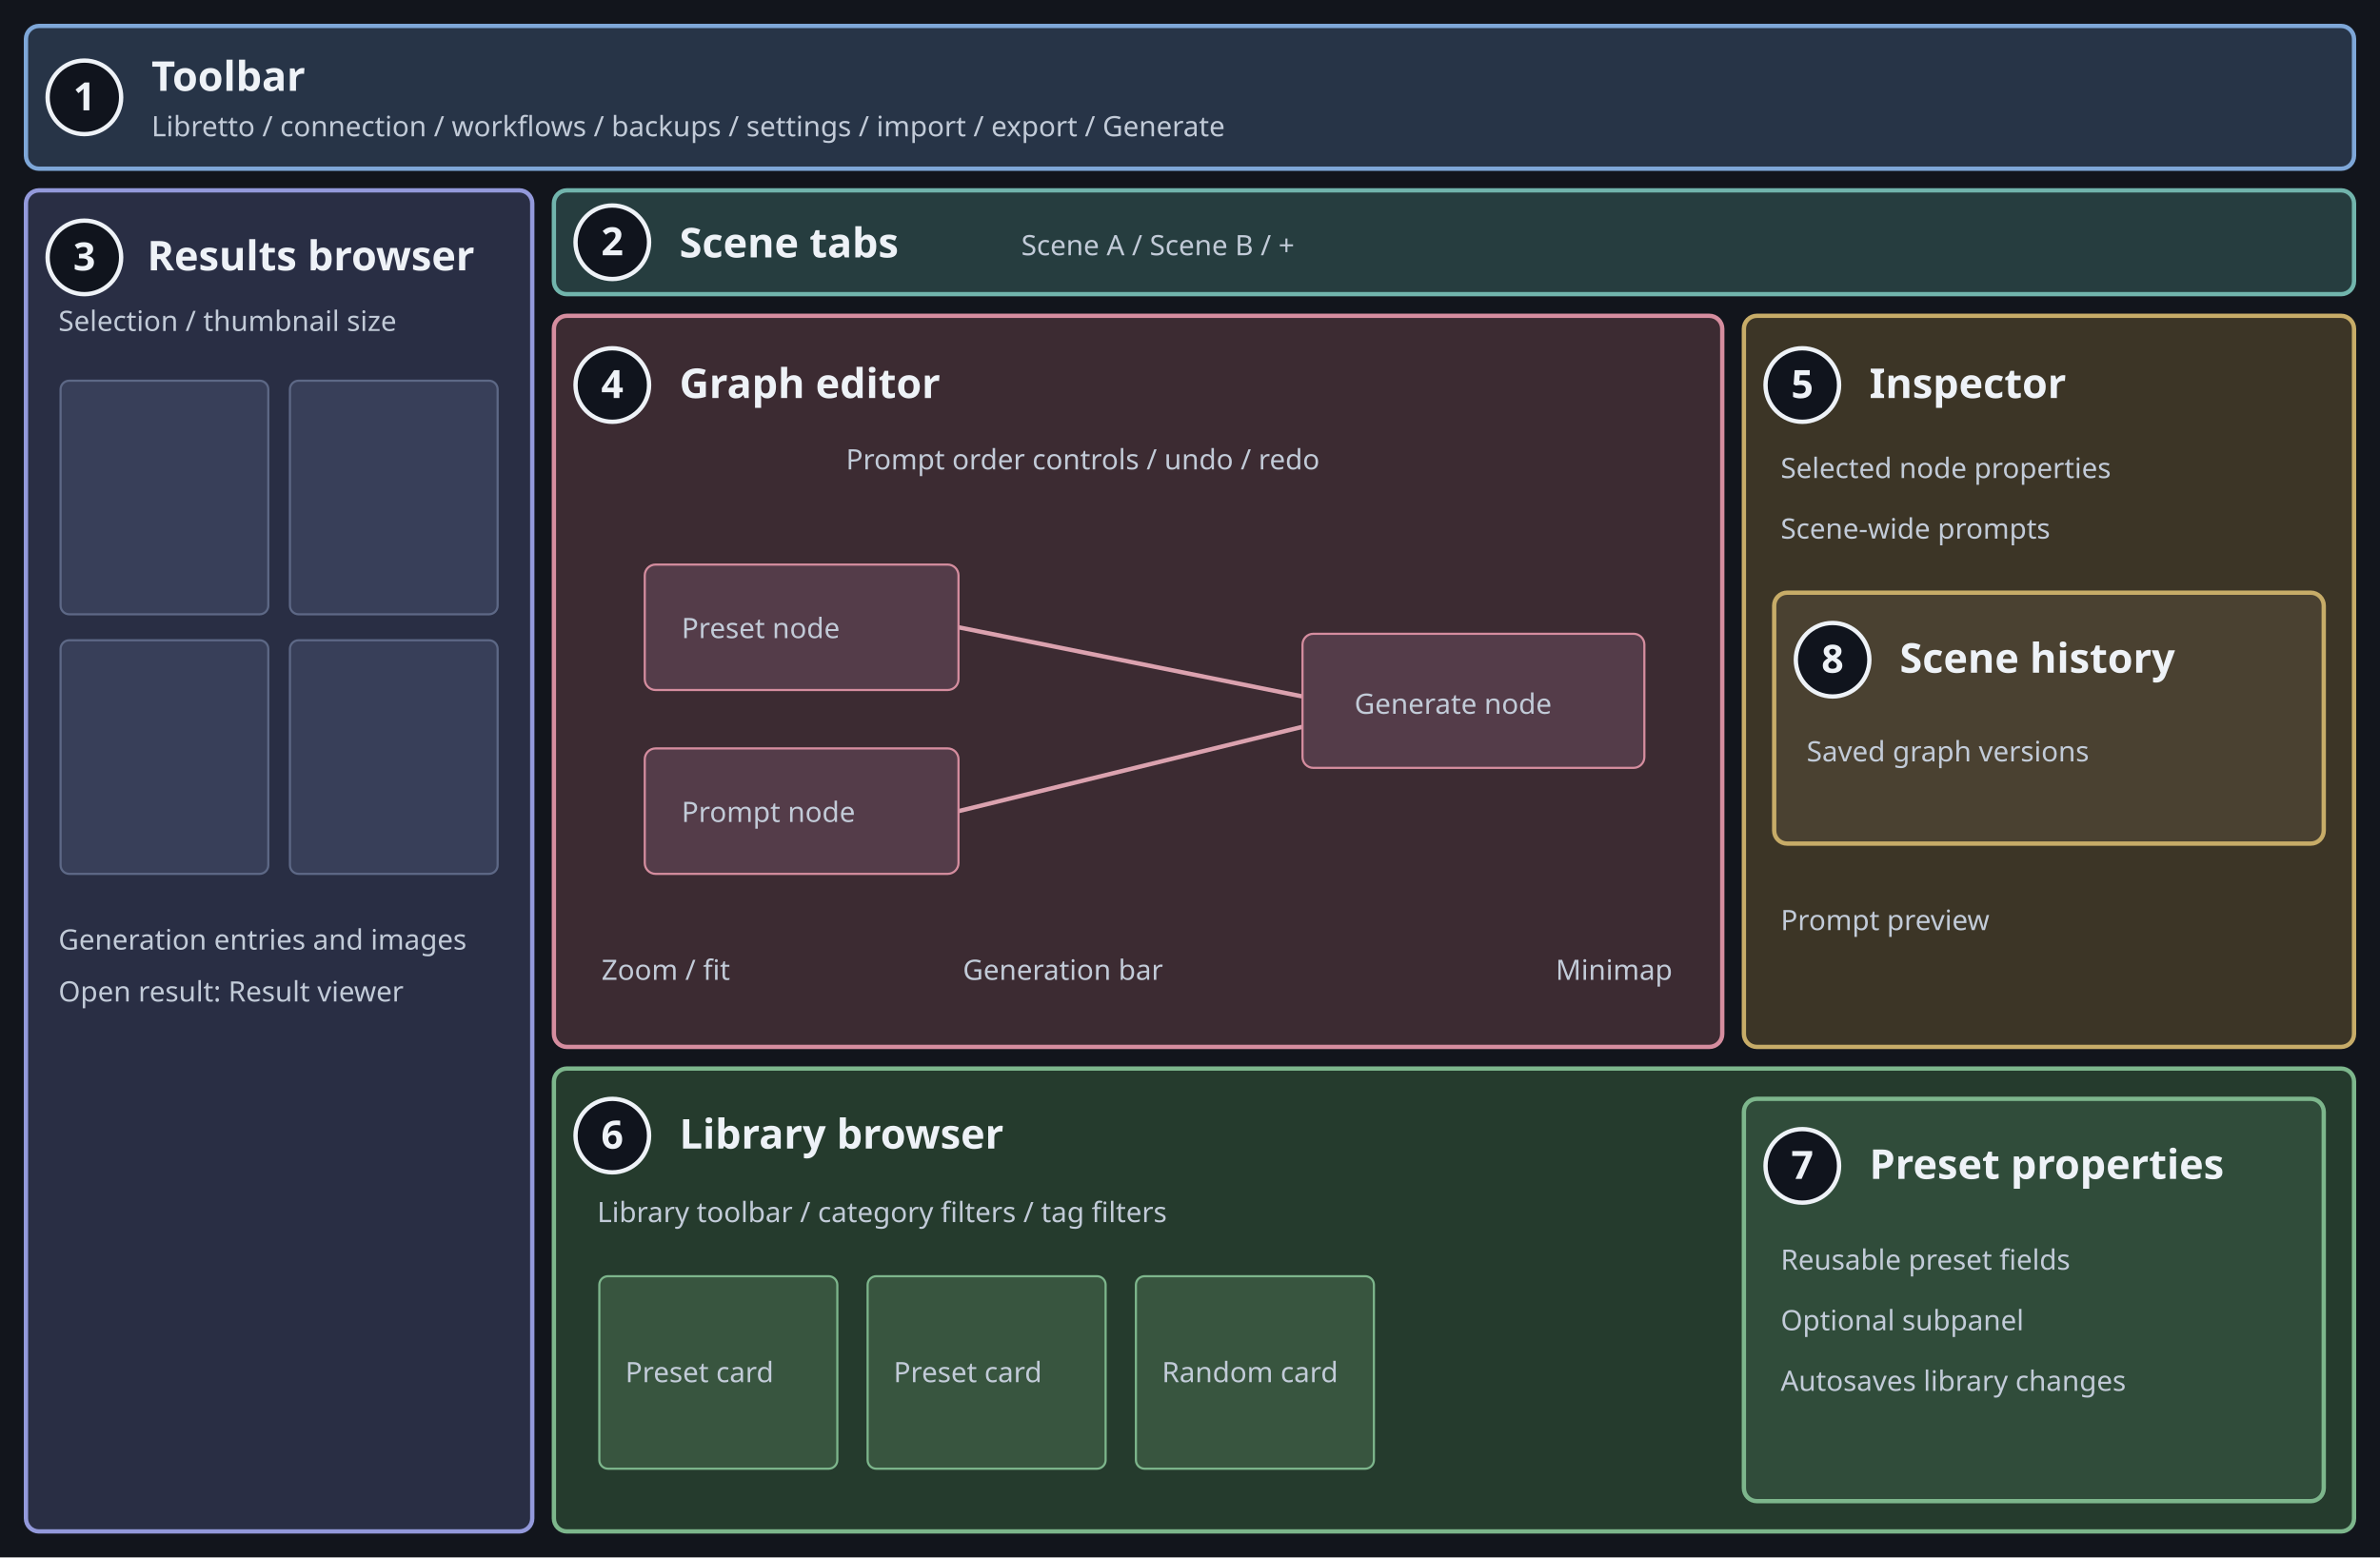
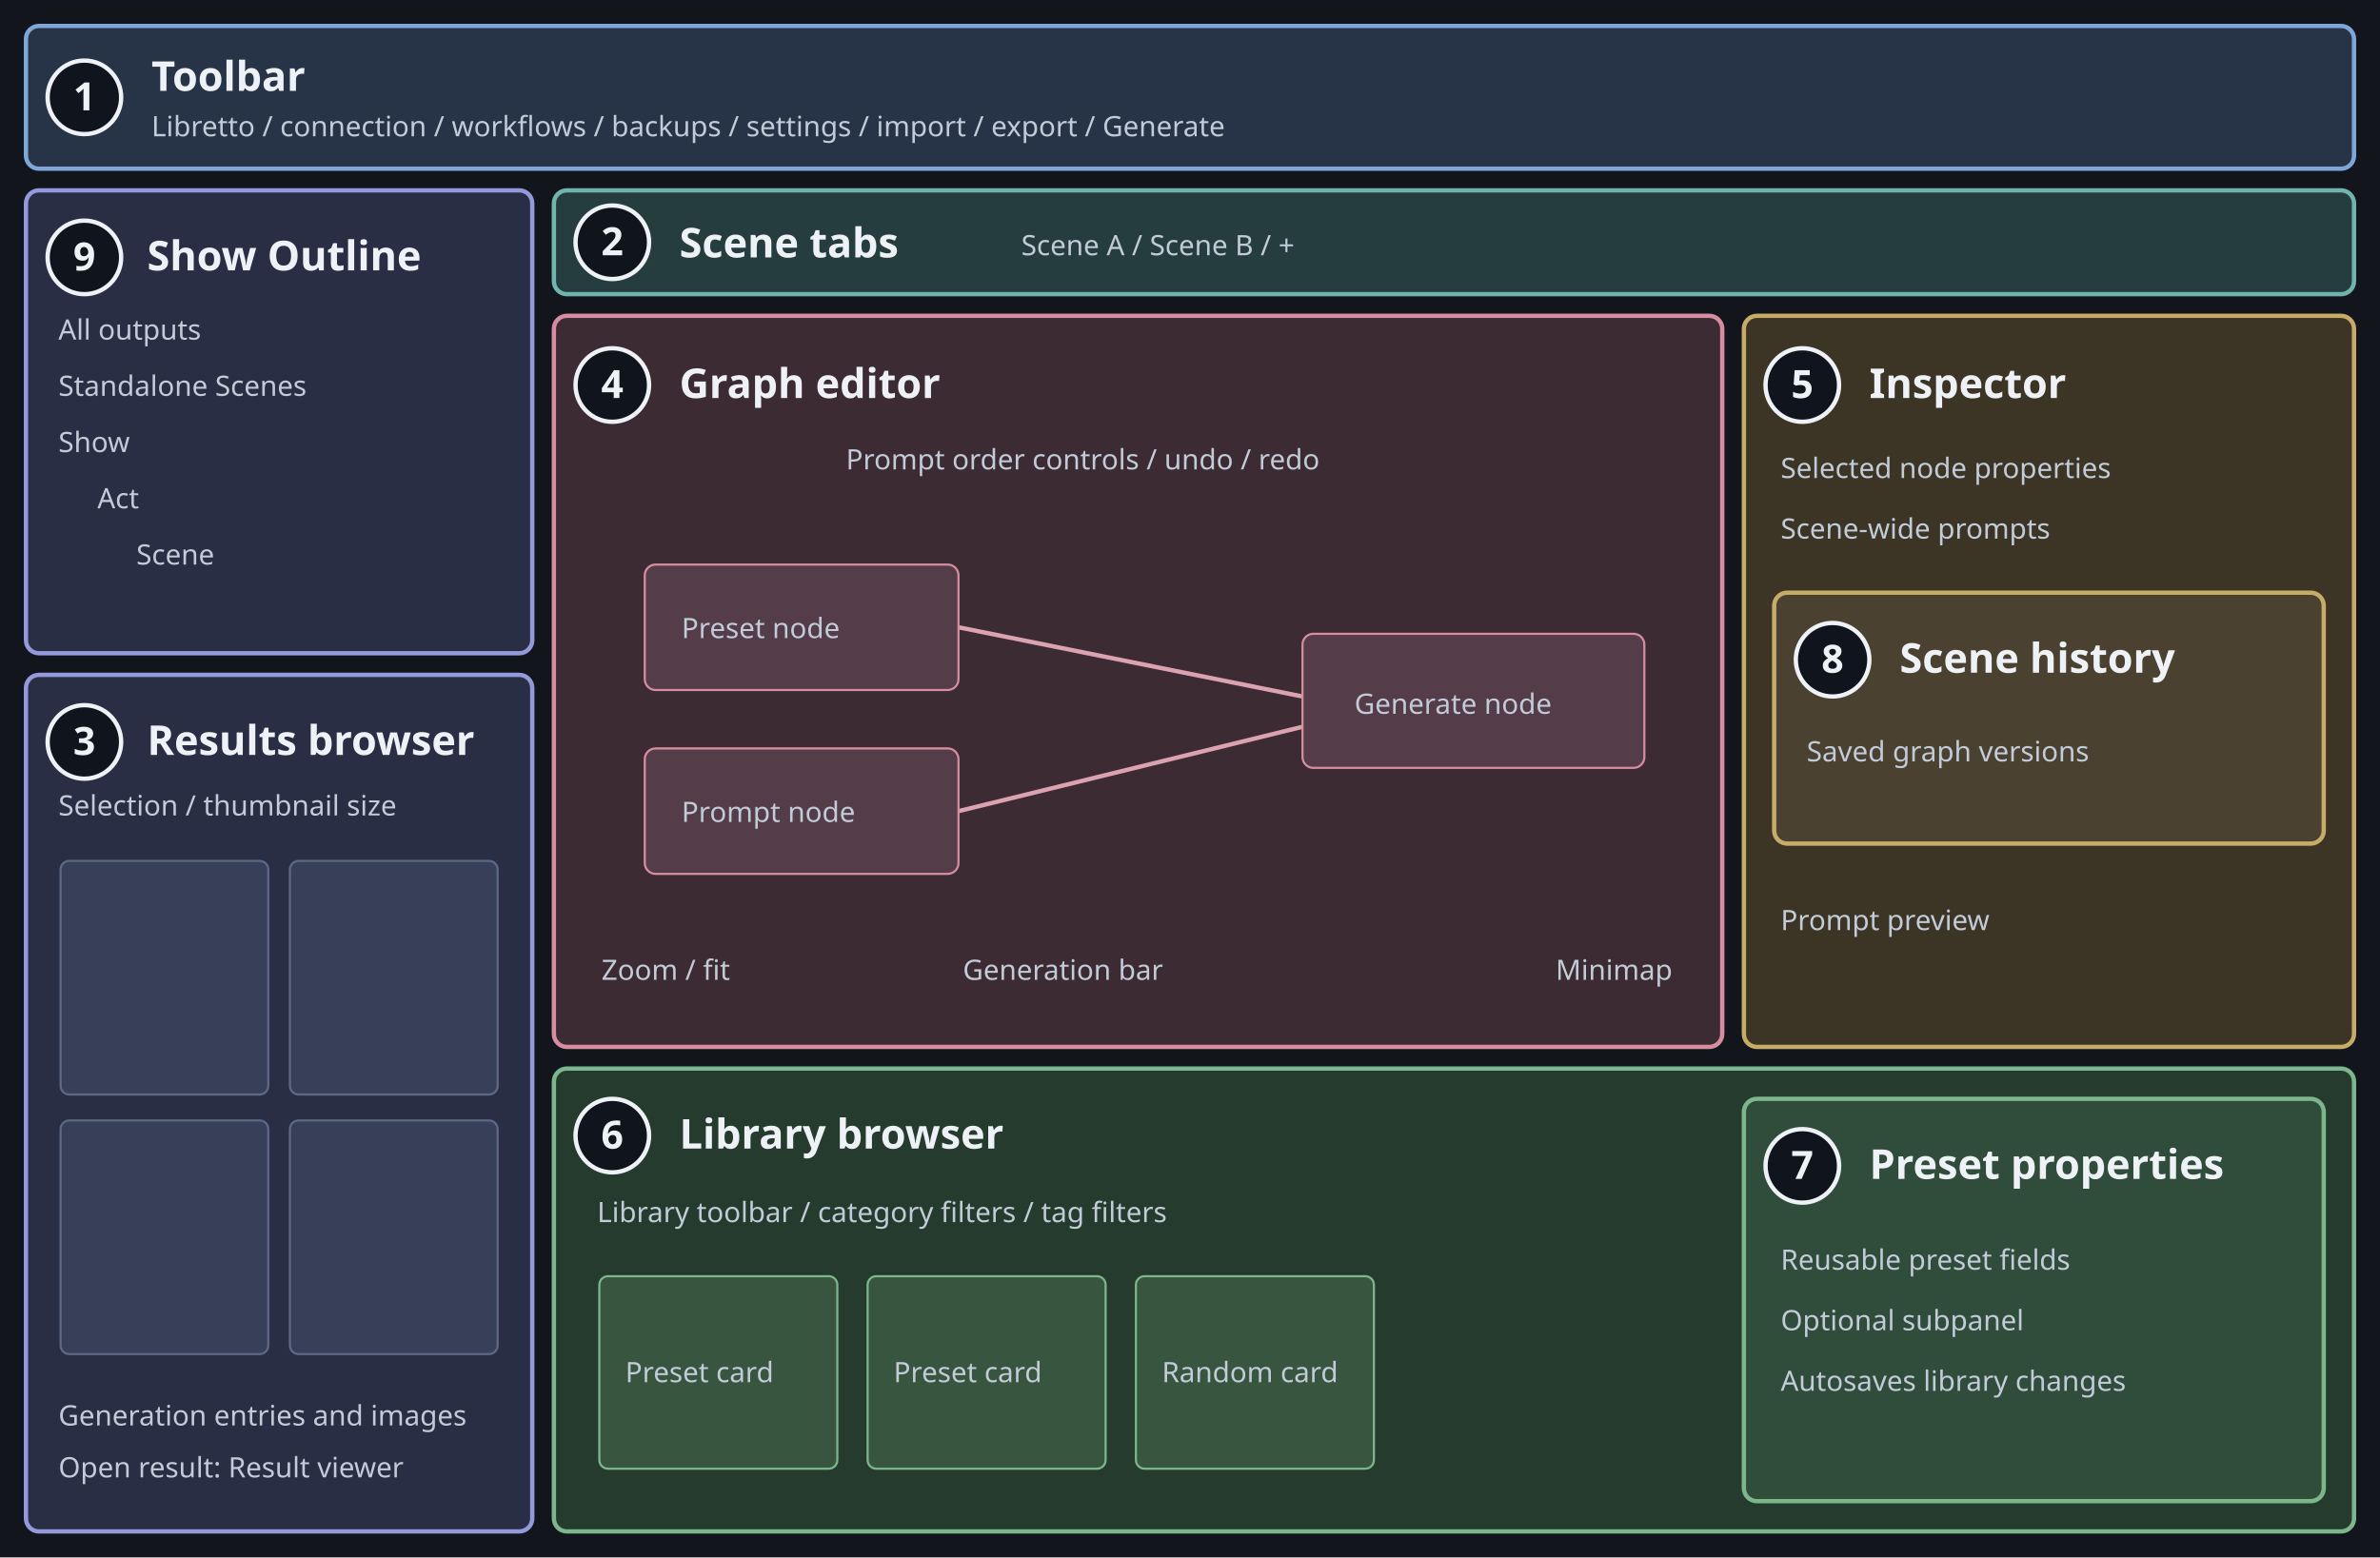
<svg xmlns="http://www.w3.org/2000/svg" width="1100" height="720" viewBox="0 0 1100 720" role="img" aria-labelledby="title description">
  <style>
    text { font-family: system-ui, sans-serif; fill: #eef2f7; }
    .label { font-size: 19px; font-weight: 600; }
    .detail { font-size: 13px; fill: #c2cbd8; }
    .number { font-size: 18px; font-weight: 700; text-anchor: middle; }
    .badge { fill: #10141d; stroke: #eef2f7; stroke-width: 2; }
    .panel { stroke-width: 2; rx: 6; }
  </style>
  <rect width="1100" height="720" fill="#12151c" />
  <rect class="panel" x="12" y="12" width="1076" height="66" fill="#273447" stroke="#7ea7d8" />
  <circle class="badge" cx="39" cy="45" r="17" />
  <text class="number" x="39" y="51">1</text>
  <text class="label" x="70" y="42">Toolbar</text>
  <text class="detail" x="70" y="63">Libretto / connection / workflows / backups / settings / import / export / Generate</text>
-   <rect class="panel" x="12" y="88" width="234" height="620" fill="#292e44" stroke="#9399db" />
+   <rect class="panel" x="12" y="88" width="234" height="214" fill="#292e44" stroke="#9399db" />
  <circle class="badge" cx="39" cy="119" r="17" />
-   <text class="number" x="39" y="125">3</text>
-   <text class="label" x="68" y="125">Results browser</text>
-   <text class="detail" x="27" y="153">Selection / thumbnail size</text>
+   <text class="number" x="39" y="125">9</text>
+   <text class="label" x="68" y="125">Show Outline</text>
+   <text class="detail" x="27" y="157">All outputs</text>
+   <text class="detail" x="27" y="183">Standalone Scenes</text>
+   <text class="detail" x="27" y="209">Show</text>
+   <text class="detail" x="45" y="235">Act</text>
+   <text class="detail" x="63" y="261">Scene</text>
+   <rect class="panel" x="12" y="312" width="234" height="396" fill="#292e44" stroke="#9399db" />
+   <circle class="badge" cx="39" cy="343" r="17" />
+   <text class="number" x="39" y="349">3</text>
+   <text class="label" x="68" y="349">Results browser</text>
+   <text class="detail" x="27" y="377">Selection / thumbnail size</text>
  <g fill="#383f59" stroke="#5d6886">
-     <rect x="28" y="176" width="96" height="108" rx="4" />
-     <rect x="134" y="176" width="96" height="108" rx="4" />
-     <rect x="28" y="296" width="96" height="108" rx="4" />
-     <rect x="134" y="296" width="96" height="108" rx="4" />
+     <rect x="28" y="398" width="96" height="108" rx="4" />
+     <rect x="134" y="398" width="96" height="108" rx="4" />
+     <rect x="28" y="518" width="96" height="108" rx="4" />
+     <rect x="134" y="518" width="96" height="108" rx="4" />
  </g>
-   <text class="detail" x="27" y="439">Generation entries and images</text>
-   <text class="detail" x="27" y="463">Open result: Result viewer</text>
+   <text class="detail" x="27" y="659">Generation entries and images</text>
+   <text class="detail" x="27" y="683">Open result: Result viewer</text>
  <rect class="panel" x="256" y="88" width="832" height="48" fill="#263d3f" stroke="#71b4ac" />
  <circle class="badge" cx="283" cy="112" r="17" />
  <text class="number" x="283" y="118">2</text>
  <text class="label" x="314" y="119">Scene tabs</text>
  <text class="detail" x="472" y="118">Scene A / Scene B / +</text>
  <rect class="panel" x="256" y="146" width="540" height="338" fill="#3c2b32" stroke="#d58d9f" />
  <circle class="badge" cx="283" cy="178" r="17" />
  <text class="number" x="283" y="184">4</text>
  <text class="label" x="314" y="184">Graph editor</text>
  <text class="detail" x="391" y="217">Prompt order controls / undo / redo</text>
  <path d="M 443 290 L 602 322 M 443 375 L 602 336" fill="none" stroke="#dba2af" stroke-width="2" />
  <g fill="#543c49" stroke="#d58d9f">
    <rect x="298" y="261" width="145" height="58" rx="5" />
    <rect x="298" y="346" width="145" height="58" rx="5" />
    <rect x="602" y="293" width="158" height="62" rx="5" />
  </g>
  <text class="detail" x="315" y="295">Preset node</text>
  <text class="detail" x="315" y="380">Prompt node</text>
  <text class="detail" x="626" y="330">Generate node</text>
  <text class="detail" x="278" y="453">Zoom / fit</text>
  <text class="detail" x="445" y="453">Generation bar</text>
  <text class="detail" x="719" y="453">Minimap</text>
  <rect class="panel" x="806" y="146" width="282" height="338" fill="#3c3526" stroke="#c7ac68" />
  <circle class="badge" cx="833" cy="178" r="17" />
  <text class="number" x="833" y="184">5</text>
  <text class="label" x="864" y="184">Inspector</text>
  <text class="detail" x="823" y="221">Selected node properties</text>
  <text class="detail" x="823" y="249">Scene-wide prompts</text>
  <rect class="panel" x="820" y="274" width="254" height="116" fill="#4a4131" stroke="#c7ac68" />
  <circle class="badge" cx="847" cy="305" r="17" />
  <text class="number" x="847" y="311">8</text>
  <text class="label" x="878" y="311">Scene history</text>
  <text class="detail" x="835" y="352">Saved graph versions</text>
  <text class="detail" x="823" y="430">Prompt preview</text>
  <rect class="panel" x="256" y="494" width="832" height="214" fill="#253b2d" stroke="#7db68c" />
  <circle class="badge" cx="283" cy="525" r="17" />
  <text class="number" x="283" y="531">6</text>
  <text class="label" x="314" y="531">Library browser</text>
  <text class="detail" x="276" y="565">Library toolbar / category filters / tag filters</text>
  <g fill="#38553f" stroke="#7db68c">
    <rect x="277" y="590" width="110" height="89" rx="4" />
    <rect x="401" y="590" width="110" height="89" rx="4" />
    <rect x="525" y="590" width="110" height="89" rx="4" />
  </g>
  <text class="detail" x="289" y="639">Preset card</text>
  <text class="detail" x="413" y="639">Preset card</text>
  <text class="detail" x="537" y="639">Random card</text>
  <rect class="panel" x="806" y="508" width="268" height="186" fill="#304c3a" stroke="#7db68c" />
  <circle class="badge" cx="833" cy="539" r="17" />
  <text class="number" x="833" y="545">7</text>
  <text class="label" x="864" y="545">Preset properties</text>
  <text class="detail" x="823" y="587">Reusable preset fields</text>
  <text class="detail" x="823" y="615">Optional subpanel</text>
  <text class="detail" x="823" y="643">Autosaves library changes</text>
</svg>
